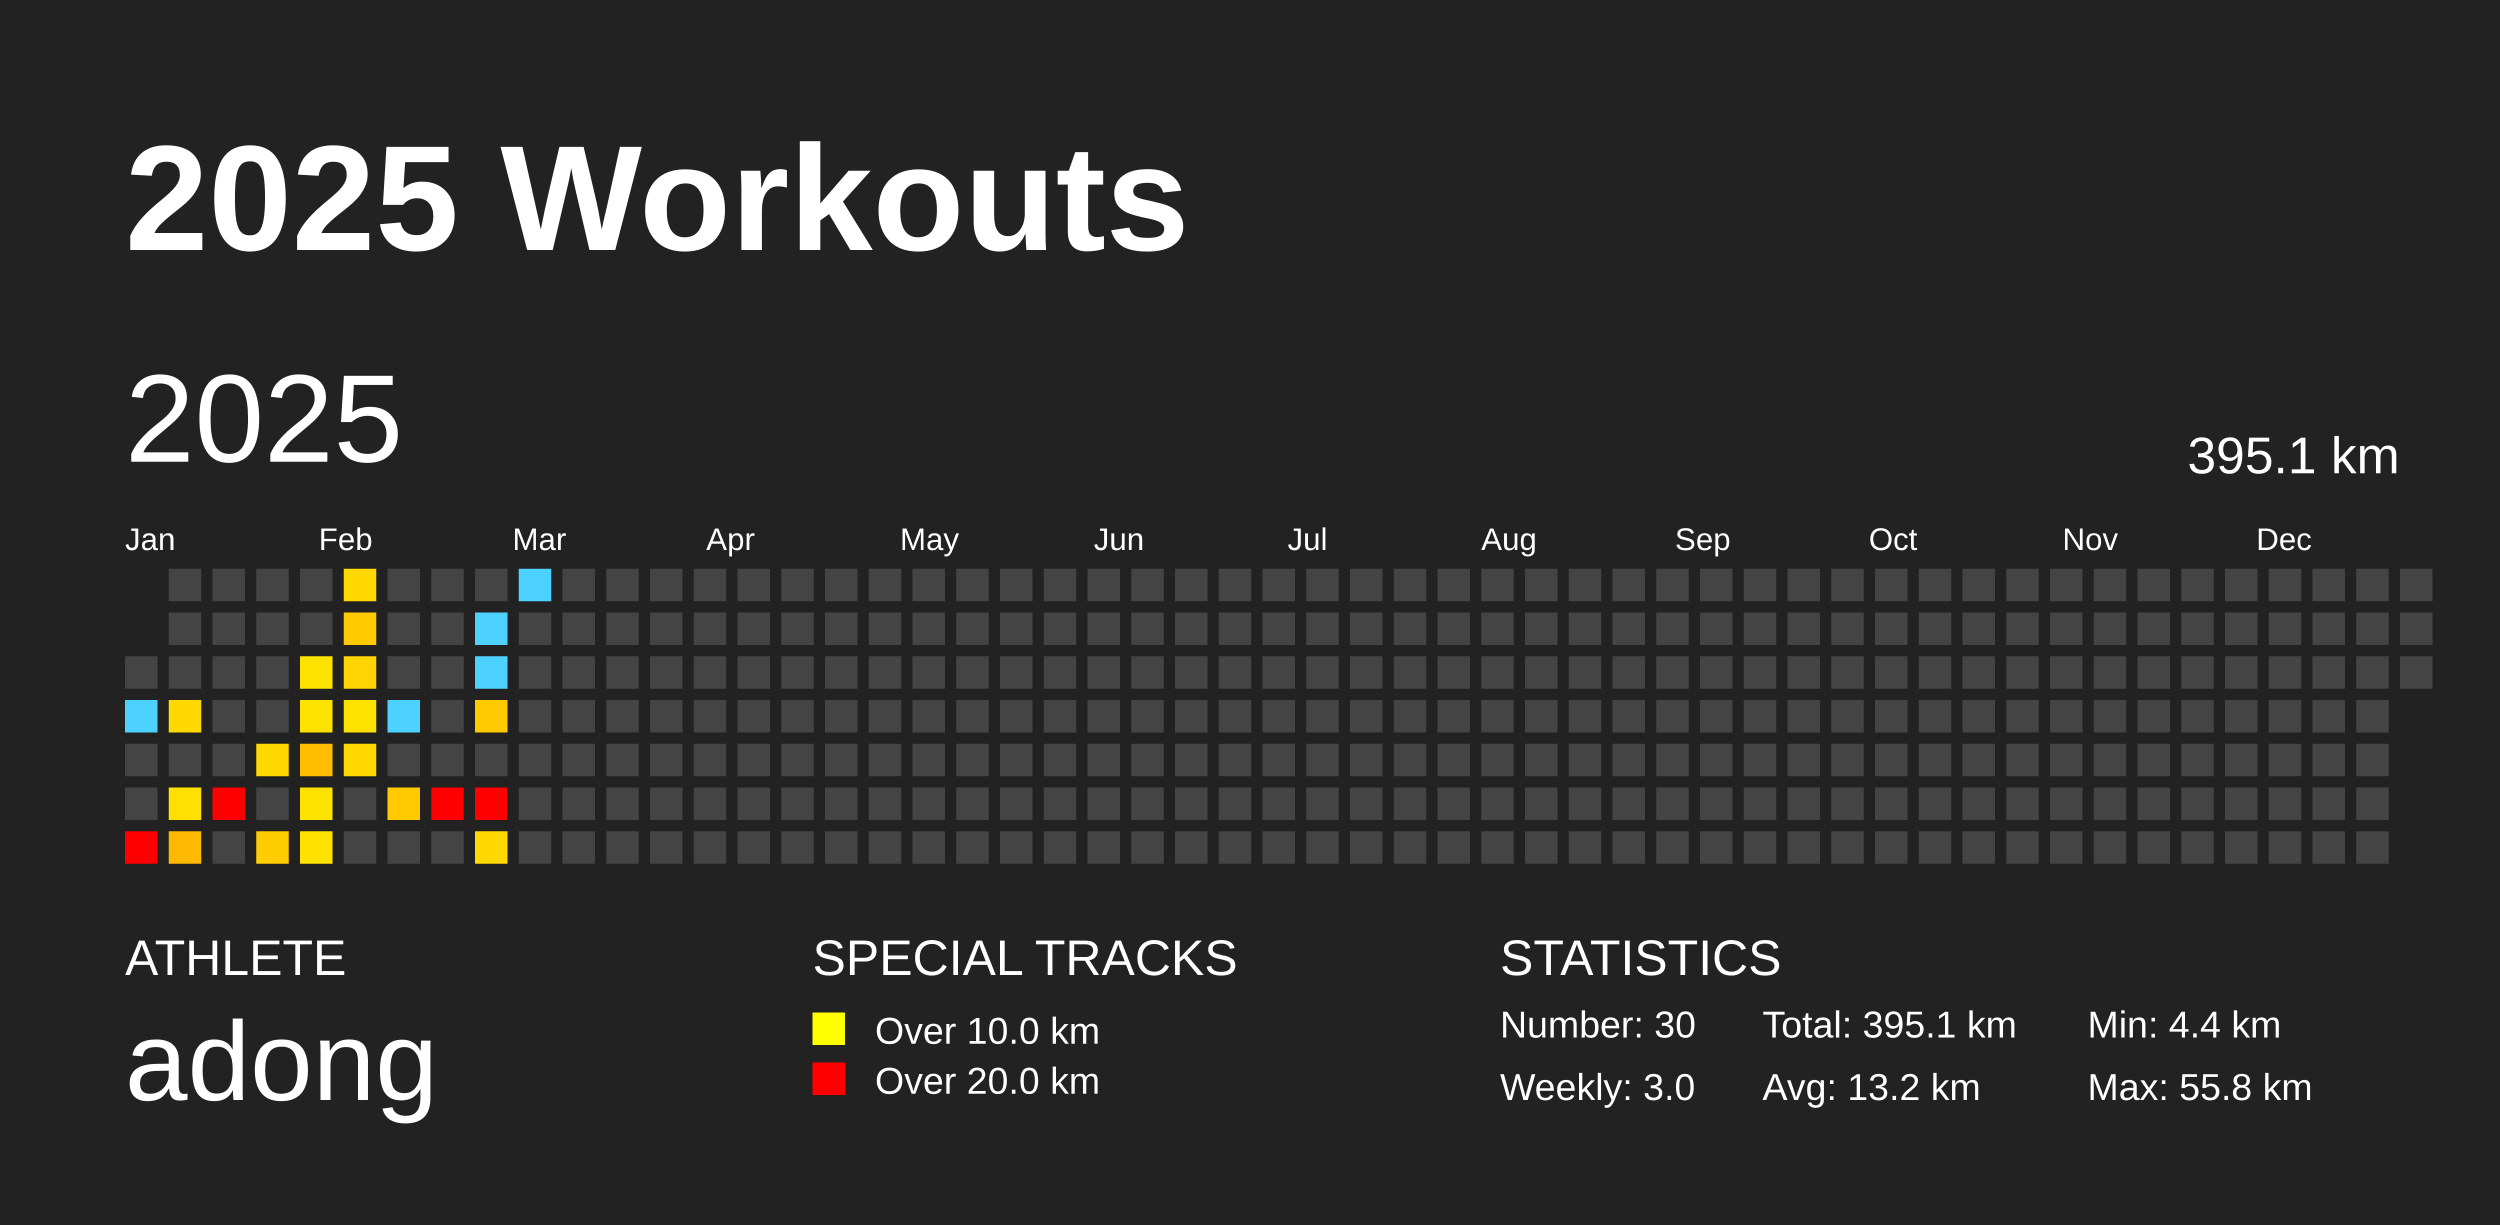
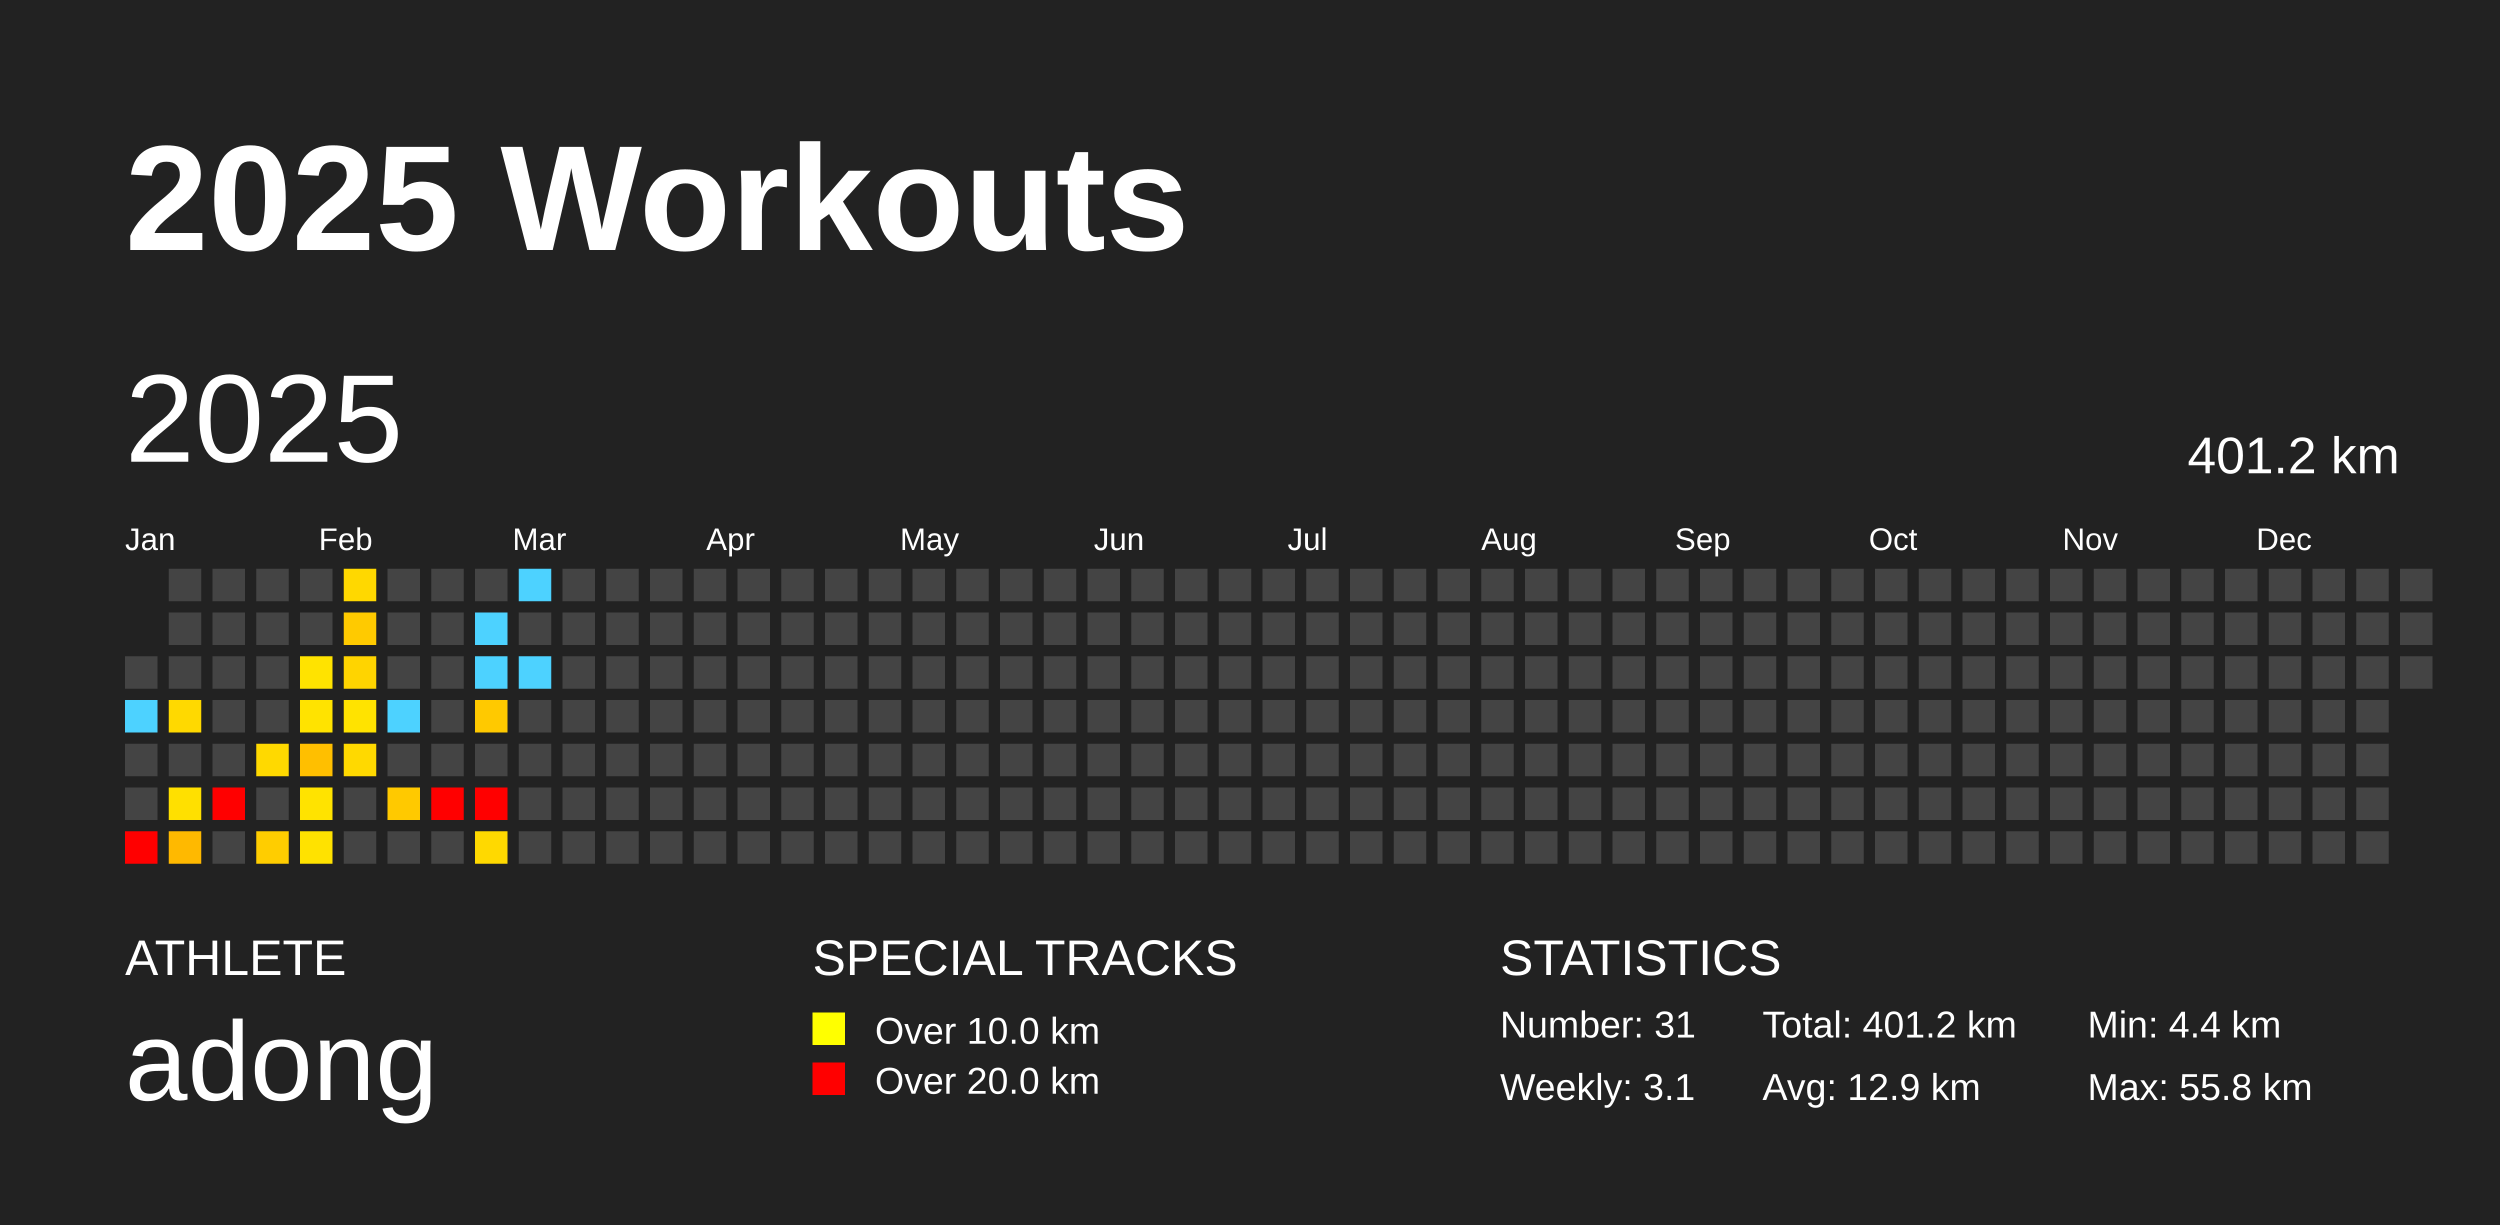
<svg xmlns="http://www.w3.org/2000/svg" baseProfile="full" height="98mm" version="1.1" viewBox="0,0,200,98" width="200mm">
  <defs />
  <rect fill="#222222" height="98" width="200" x="0" y="0" />
  <text fill="#FFFFFF" style="font-size:12px; font-family:Arial; font-weight:bold;" x="10" y="20">2025 Workouts</text>
  <text fill="#FFFFFF" style="font-size:4px; font-family:Arial" x="10" y="78">ATHLETE</text>
  <text fill="#FFFFFF" style="font-size:9px; font-family:Arial" x="10" y="88">adong</text>
  <text fill="#FFFFFF" style="font-size:4px; font-family:Arial" x="65" y="78">SPECIAL TRACKS</text>
  <rect fill="yellow" height="2.6" width="2.6" x="65" y="81" />
  <text fill="#FFFFFF" style="font-size:3px; font-family:Arial" x="70" y="83.5">Over 10.0 km</text>
  <rect fill="red" height="2.6" width="2.6" x="65" y="85" />
  <text fill="#FFFFFF" style="font-size:3px; font-family:Arial" x="70" y="87.5">Over 20.0 km</text>
  <text fill="#FFFFFF" style="font-size:4px; font-family:Arial" x="120" y="78">STATISTICS</text>
-   <text fill="#FFFFFF" style="font-size:3px; font-family:Arial" x="120" y="83">Number: 30</text>
-   <text fill="#FFFFFF" style="font-size:3px; font-family:Arial" x="120" y="88">Weekly: 3.0</text>
-   <text fill="#FFFFFF" style="font-size:3px; font-family:Arial" x="141" y="83">Total: 395.1 km</text>
-   <text fill="#FFFFFF" style="font-size:3px; font-family:Arial" x="141" y="88">Avg: 13.2 km</text>
+   <text fill="#FFFFFF" style="font-size:3px; font-family:Arial" x="120" y="83">Number: 31</text>
+   <text fill="#FFFFFF" style="font-size:3px; font-family:Arial" x="120" y="88">Weekly: 3.1</text>
+   <text fill="#FFFFFF" style="font-size:3px; font-family:Arial" x="141" y="83">Total: 401.2 km</text>
+   <text fill="#FFFFFF" style="font-size:3px; font-family:Arial" x="141" y="88">Avg: 12.9 km</text>
  <text fill="#FFFFFF" style="font-size:3px; font-family:Arial" x="167" y="83">Min: 4.4 km</text>
  <text fill="#FFFFFF" style="font-size:3px; font-family:Arial" x="167" y="88">Max: 55.8 km</text>
  <text dominant-baseline="hanging" fill="#FFFFFF" style="font-size:10.0px; font-family:Arial;" x="10" y="30">2025</text>
-   <text dominant-baseline="hanging" fill="#FFFFFF" style="font-size:4.125px; font-family:Arial;" x="175" y="35">395.1 km</text>
+   <text dominant-baseline="hanging" fill="#FFFFFF" style="font-size:4.125px; font-family:Arial;" x="175" y="35">401.2 km</text>
  <text fill="#FFFFFF" style="font-size:2.5px; font-family:Arial" x="10.0" y="44">Jan</text>
  <text fill="#FFFFFF" style="font-size:2.5px; font-family:Arial" x="25.5" y="44">Feb</text>
  <text fill="#FFFFFF" style="font-size:2.5px; font-family:Arial" x="41.0" y="44">Mar</text>
  <text fill="#FFFFFF" style="font-size:2.5px; font-family:Arial" x="56.5" y="44">Apr</text>
  <text fill="#FFFFFF" style="font-size:2.5px; font-family:Arial" x="72.0" y="44">May</text>
  <text fill="#FFFFFF" style="font-size:2.5px; font-family:Arial" x="87.5" y="44">Jun</text>
  <text fill="#FFFFFF" style="font-size:2.5px; font-family:Arial" x="103.0" y="44">Jul</text>
  <text fill="#FFFFFF" style="font-size:2.5px; font-family:Arial" x="118.5" y="44">Aug</text>
  <text fill="#FFFFFF" style="font-size:2.5px; font-family:Arial" x="134.0" y="44">Sep</text>
  <text fill="#FFFFFF" style="font-size:2.5px; font-family:Arial" x="149.5" y="44">Oct</text>
  <text fill="#FFFFFF" style="font-size:2.5px; font-family:Arial" x="165.0" y="44">Nov</text>
  <text fill="#FFFFFF" style="font-size:2.5px; font-family:Arial" x="180.5" y="44">Dec</text>
  <rect fill="#444444" height="2.6" width="2.6" x="10.0" y="52.5" />
  <rect fill="#4dd2ff" height="2.6" width="2.6" x="10.0" y="56.0" />
  <rect fill="#444444" height="2.6" width="2.6" x="10.0" y="59.5" />
  <rect fill="#444444" height="2.6" width="2.6" x="10.0" y="63.0" />
  <rect fill="red" height="2.6" width="2.6" x="10.0" y="66.5" />
  <rect fill="#444444" height="2.6" width="2.6" x="13.5" y="45.5" />
  <rect fill="#444444" height="2.6" width="2.6" x="13.5" y="49.0" />
  <rect fill="#444444" height="2.6" width="2.6" x="13.5" y="52.5" />
  <rect fill="#ffd900" height="2.6" width="2.6" x="13.5" y="56.0" />
  <rect fill="#444444" height="2.6" width="2.6" x="13.5" y="59.5" />
  <rect fill="#ffe000" height="2.6" width="2.6" x="13.5" y="63.0" />
  <rect fill="#ffb900" height="2.6" width="2.6" x="13.5" y="66.5" />
  <rect fill="#444444" height="2.6" width="2.6" x="17.0" y="45.5" />
  <rect fill="#444444" height="2.6" width="2.6" x="17.0" y="49.0" />
  <rect fill="#444444" height="2.6" width="2.6" x="17.0" y="52.5" />
  <rect fill="#444444" height="2.6" width="2.6" x="17.0" y="56.0" />
  <rect fill="#444444" height="2.6" width="2.6" x="17.0" y="59.5" />
  <rect fill="red" height="2.6" width="2.6" x="17.0" y="63.0" />
  <rect fill="#444444" height="2.6" width="2.6" x="17.0" y="66.5" />
  <rect fill="#444444" height="2.6" width="2.6" x="20.5" y="45.5" />
  <rect fill="#444444" height="2.6" width="2.6" x="20.5" y="49.0" />
  <rect fill="#444444" height="2.6" width="2.6" x="20.5" y="52.5" />
  <rect fill="#444444" height="2.6" width="2.6" x="20.5" y="56.0" />
  <rect fill="#ffd900" height="2.6" width="2.6" x="20.5" y="59.5" />
  <rect fill="#444444" height="2.6" width="2.6" x="20.5" y="63.0" />
  <rect fill="#ffcd00" height="2.6" width="2.6" x="20.5" y="66.5" />
  <rect fill="#444444" height="2.6" width="2.6" x="24.0" y="45.5" />
  <rect fill="#444444" height="2.6" width="2.6" x="24.0" y="49.0" />
  <rect fill="#ffe300" height="2.6" width="2.6" x="24.0" y="52.5" />
  <rect fill="#ffe300" height="2.6" width="2.6" x="24.0" y="56.0" />
  <rect fill="#ffbf00" height="2.6" width="2.6" x="24.0" y="59.5" />
  <rect fill="#ffe300" height="2.6" width="2.6" x="24.0" y="63.0" />
  <rect fill="#ffe200" height="2.6" width="2.6" x="24.0" y="66.5" />
  <rect fill="#ffd800" height="2.6" width="2.6" x="27.5" y="45.5" />
  <rect fill="#ffca00" height="2.6" width="2.6" x="27.5" y="49.0" />
  <rect fill="#ffd400" height="2.6" width="2.6" x="27.5" y="52.5" />
  <rect fill="#ffe300" height="2.6" width="2.6" x="27.5" y="56.0" />
  <rect fill="#ffd900" height="2.6" width="2.6" x="27.5" y="59.5" />
  <rect fill="#444444" height="2.6" width="2.6" x="27.5" y="63.0" />
  <rect fill="#444444" height="2.6" width="2.6" x="27.5" y="66.5" />
  <rect fill="#444444" height="2.6" width="2.6" x="31.0" y="45.5" />
  <rect fill="#444444" height="2.6" width="2.6" x="31.0" y="49.0" />
  <rect fill="#444444" height="2.6" width="2.6" x="31.0" y="52.5" />
  <rect fill="#4dd2ff" height="2.6" width="2.6" x="31.0" y="56.0" />
  <rect fill="#444444" height="2.6" width="2.6" x="31.0" y="59.5" />
  <rect fill="#ffc900" height="2.6" width="2.6" x="31.0" y="63.0" />
  <rect fill="#444444" height="2.6" width="2.6" x="31.0" y="66.5" />
  <rect fill="#444444" height="2.6" width="2.6" x="34.5" y="45.5" />
  <rect fill="#444444" height="2.6" width="2.6" x="34.5" y="49.0" />
  <rect fill="#444444" height="2.6" width="2.6" x="34.5" y="52.5" />
  <rect fill="#444444" height="2.6" width="2.6" x="34.5" y="56.0" />
  <rect fill="#444444" height="2.6" width="2.6" x="34.5" y="59.5" />
  <rect fill="red" height="2.6" width="2.6" x="34.5" y="63.0" />
  <rect fill="#444444" height="2.6" width="2.6" x="34.5" y="66.5" />
  <rect fill="#444444" height="2.6" width="2.6" x="38.0" y="45.5" />
  <rect fill="#4dd2ff" height="2.6" width="2.6" x="38.0" y="49.0" />
  <rect fill="#4dd2ff" height="2.6" width="2.6" x="38.0" y="52.5" />
  <rect fill="#ffc900" height="2.6" width="2.6" x="38.0" y="56.0" />
  <rect fill="#444444" height="2.6" width="2.6" x="38.0" y="59.5" />
  <rect fill="red" height="2.6" width="2.6" x="38.0" y="63.0" />
  <rect fill="#ffd900" height="2.6" width="2.6" x="38.0" y="66.5" />
  <rect fill="#4dd2ff" height="2.6" width="2.6" x="41.5" y="45.5" />
  <rect fill="#444444" height="2.6" width="2.6" x="41.5" y="49.0" />
-   <rect fill="#444444" height="2.6" width="2.6" x="41.5" y="52.5" />
+   <rect fill="#4dd2ff" height="2.6" width="2.6" x="41.5" y="52.5" />
  <rect fill="#444444" height="2.6" width="2.6" x="41.5" y="56.0" />
  <rect fill="#444444" height="2.6" width="2.6" x="41.5" y="59.5" />
  <rect fill="#444444" height="2.6" width="2.6" x="41.5" y="63.0" />
  <rect fill="#444444" height="2.6" width="2.6" x="41.5" y="66.5" />
  <rect fill="#444444" height="2.6" width="2.6" x="45.0" y="45.5" />
  <rect fill="#444444" height="2.6" width="2.6" x="45.0" y="49.0" />
  <rect fill="#444444" height="2.6" width="2.6" x="45.0" y="52.5" />
  <rect fill="#444444" height="2.6" width="2.6" x="45.0" y="56.0" />
  <rect fill="#444444" height="2.6" width="2.6" x="45.0" y="59.5" />
  <rect fill="#444444" height="2.6" width="2.6" x="45.0" y="63.0" />
  <rect fill="#444444" height="2.6" width="2.6" x="45.0" y="66.5" />
  <rect fill="#444444" height="2.6" width="2.6" x="48.5" y="45.5" />
  <rect fill="#444444" height="2.6" width="2.6" x="48.5" y="49.0" />
  <rect fill="#444444" height="2.6" width="2.6" x="48.5" y="52.5" />
  <rect fill="#444444" height="2.6" width="2.6" x="48.5" y="56.0" />
  <rect fill="#444444" height="2.6" width="2.6" x="48.5" y="59.5" />
  <rect fill="#444444" height="2.6" width="2.6" x="48.5" y="63.0" />
  <rect fill="#444444" height="2.6" width="2.6" x="48.5" y="66.5" />
  <rect fill="#444444" height="2.6" width="2.6" x="52.0" y="45.5" />
  <rect fill="#444444" height="2.6" width="2.6" x="52.0" y="49.0" />
  <rect fill="#444444" height="2.6" width="2.6" x="52.0" y="52.5" />
  <rect fill="#444444" height="2.6" width="2.6" x="52.0" y="56.0" />
  <rect fill="#444444" height="2.6" width="2.6" x="52.0" y="59.5" />
  <rect fill="#444444" height="2.6" width="2.6" x="52.0" y="63.0" />
  <rect fill="#444444" height="2.6" width="2.6" x="52.0" y="66.5" />
  <rect fill="#444444" height="2.6" width="2.6" x="55.5" y="45.5" />
  <rect fill="#444444" height="2.6" width="2.6" x="55.5" y="49.0" />
  <rect fill="#444444" height="2.6" width="2.6" x="55.5" y="52.5" />
  <rect fill="#444444" height="2.6" width="2.6" x="55.5" y="56.0" />
  <rect fill="#444444" height="2.6" width="2.6" x="55.5" y="59.5" />
  <rect fill="#444444" height="2.6" width="2.6" x="55.5" y="63.0" />
  <rect fill="#444444" height="2.6" width="2.6" x="55.5" y="66.5" />
  <rect fill="#444444" height="2.6" width="2.6" x="59.0" y="45.5" />
  <rect fill="#444444" height="2.6" width="2.6" x="59.0" y="49.0" />
  <rect fill="#444444" height="2.6" width="2.6" x="59.0" y="52.5" />
  <rect fill="#444444" height="2.6" width="2.6" x="59.0" y="56.0" />
  <rect fill="#444444" height="2.6" width="2.6" x="59.0" y="59.5" />
  <rect fill="#444444" height="2.6" width="2.6" x="59.0" y="63.0" />
  <rect fill="#444444" height="2.6" width="2.6" x="59.0" y="66.5" />
  <rect fill="#444444" height="2.6" width="2.6" x="62.5" y="45.5" />
  <rect fill="#444444" height="2.6" width="2.6" x="62.5" y="49.0" />
  <rect fill="#444444" height="2.6" width="2.6" x="62.5" y="52.5" />
  <rect fill="#444444" height="2.6" width="2.6" x="62.5" y="56.0" />
  <rect fill="#444444" height="2.6" width="2.6" x="62.5" y="59.5" />
  <rect fill="#444444" height="2.6" width="2.6" x="62.5" y="63.0" />
  <rect fill="#444444" height="2.6" width="2.6" x="62.5" y="66.5" />
  <rect fill="#444444" height="2.6" width="2.6" x="66.0" y="45.5" />
  <rect fill="#444444" height="2.6" width="2.6" x="66.0" y="49.0" />
  <rect fill="#444444" height="2.6" width="2.6" x="66.0" y="52.5" />
  <rect fill="#444444" height="2.6" width="2.6" x="66.0" y="56.0" />
  <rect fill="#444444" height="2.6" width="2.6" x="66.0" y="59.5" />
  <rect fill="#444444" height="2.6" width="2.6" x="66.0" y="63.0" />
  <rect fill="#444444" height="2.6" width="2.6" x="66.0" y="66.5" />
  <rect fill="#444444" height="2.6" width="2.6" x="69.5" y="45.5" />
  <rect fill="#444444" height="2.6" width="2.6" x="69.5" y="49.0" />
  <rect fill="#444444" height="2.6" width="2.6" x="69.5" y="52.5" />
  <rect fill="#444444" height="2.6" width="2.6" x="69.5" y="56.0" />
  <rect fill="#444444" height="2.6" width="2.6" x="69.5" y="59.5" />
  <rect fill="#444444" height="2.6" width="2.6" x="69.5" y="63.0" />
  <rect fill="#444444" height="2.6" width="2.6" x="69.5" y="66.5" />
  <rect fill="#444444" height="2.6" width="2.6" x="73.0" y="45.5" />
  <rect fill="#444444" height="2.6" width="2.6" x="73.0" y="49.0" />
  <rect fill="#444444" height="2.6" width="2.6" x="73.0" y="52.5" />
  <rect fill="#444444" height="2.6" width="2.6" x="73.0" y="56.0" />
  <rect fill="#444444" height="2.6" width="2.6" x="73.0" y="59.5" />
  <rect fill="#444444" height="2.6" width="2.6" x="73.0" y="63.0" />
  <rect fill="#444444" height="2.6" width="2.6" x="73.0" y="66.5" />
  <rect fill="#444444" height="2.6" width="2.6" x="76.5" y="45.5" />
  <rect fill="#444444" height="2.6" width="2.6" x="76.5" y="49.0" />
  <rect fill="#444444" height="2.6" width="2.6" x="76.5" y="52.5" />
  <rect fill="#444444" height="2.6" width="2.6" x="76.5" y="56.0" />
  <rect fill="#444444" height="2.6" width="2.6" x="76.5" y="59.5" />
  <rect fill="#444444" height="2.6" width="2.6" x="76.5" y="63.0" />
  <rect fill="#444444" height="2.6" width="2.6" x="76.5" y="66.5" />
  <rect fill="#444444" height="2.6" width="2.6" x="80.0" y="45.5" />
  <rect fill="#444444" height="2.6" width="2.6" x="80.0" y="49.0" />
  <rect fill="#444444" height="2.6" width="2.6" x="80.0" y="52.5" />
  <rect fill="#444444" height="2.6" width="2.6" x="80.0" y="56.0" />
  <rect fill="#444444" height="2.6" width="2.6" x="80.0" y="59.5" />
  <rect fill="#444444" height="2.6" width="2.6" x="80.0" y="63.0" />
  <rect fill="#444444" height="2.6" width="2.6" x="80.0" y="66.5" />
  <rect fill="#444444" height="2.6" width="2.6" x="83.5" y="45.5" />
  <rect fill="#444444" height="2.6" width="2.6" x="83.5" y="49.0" />
  <rect fill="#444444" height="2.6" width="2.6" x="83.5" y="52.5" />
  <rect fill="#444444" height="2.6" width="2.6" x="83.5" y="56.0" />
  <rect fill="#444444" height="2.6" width="2.6" x="83.5" y="59.5" />
  <rect fill="#444444" height="2.6" width="2.6" x="83.5" y="63.0" />
  <rect fill="#444444" height="2.6" width="2.6" x="83.5" y="66.5" />
  <rect fill="#444444" height="2.6" width="2.6" x="87.0" y="45.5" />
  <rect fill="#444444" height="2.6" width="2.6" x="87.0" y="49.0" />
  <rect fill="#444444" height="2.6" width="2.6" x="87.0" y="52.5" />
  <rect fill="#444444" height="2.6" width="2.6" x="87.0" y="56.0" />
  <rect fill="#444444" height="2.6" width="2.6" x="87.0" y="59.5" />
  <rect fill="#444444" height="2.6" width="2.6" x="87.0" y="63.0" />
  <rect fill="#444444" height="2.6" width="2.6" x="87.0" y="66.5" />
  <rect fill="#444444" height="2.6" width="2.6" x="90.5" y="45.5" />
  <rect fill="#444444" height="2.6" width="2.6" x="90.5" y="49.0" />
  <rect fill="#444444" height="2.6" width="2.6" x="90.5" y="52.5" />
  <rect fill="#444444" height="2.6" width="2.6" x="90.5" y="56.0" />
  <rect fill="#444444" height="2.6" width="2.6" x="90.5" y="59.5" />
  <rect fill="#444444" height="2.6" width="2.6" x="90.5" y="63.0" />
  <rect fill="#444444" height="2.6" width="2.6" x="90.5" y="66.5" />
  <rect fill="#444444" height="2.6" width="2.6" x="94.0" y="45.5" />
  <rect fill="#444444" height="2.6" width="2.6" x="94.0" y="49.0" />
  <rect fill="#444444" height="2.6" width="2.6" x="94.0" y="52.5" />
  <rect fill="#444444" height="2.6" width="2.6" x="94.0" y="56.0" />
  <rect fill="#444444" height="2.6" width="2.6" x="94.0" y="59.5" />
  <rect fill="#444444" height="2.6" width="2.6" x="94.0" y="63.0" />
  <rect fill="#444444" height="2.6" width="2.6" x="94.0" y="66.5" />
  <rect fill="#444444" height="2.6" width="2.6" x="97.5" y="45.5" />
  <rect fill="#444444" height="2.6" width="2.6" x="97.5" y="49.0" />
  <rect fill="#444444" height="2.6" width="2.6" x="97.5" y="52.5" />
  <rect fill="#444444" height="2.6" width="2.6" x="97.5" y="56.0" />
  <rect fill="#444444" height="2.6" width="2.6" x="97.5" y="59.5" />
  <rect fill="#444444" height="2.6" width="2.6" x="97.5" y="63.0" />
  <rect fill="#444444" height="2.6" width="2.6" x="97.5" y="66.5" />
  <rect fill="#444444" height="2.6" width="2.6" x="101.0" y="45.5" />
  <rect fill="#444444" height="2.6" width="2.6" x="101.0" y="49.0" />
  <rect fill="#444444" height="2.6" width="2.6" x="101.0" y="52.5" />
  <rect fill="#444444" height="2.6" width="2.6" x="101.0" y="56.0" />
  <rect fill="#444444" height="2.6" width="2.6" x="101.0" y="59.5" />
  <rect fill="#444444" height="2.6" width="2.6" x="101.0" y="63.0" />
  <rect fill="#444444" height="2.6" width="2.6" x="101.0" y="66.5" />
  <rect fill="#444444" height="2.6" width="2.6" x="104.5" y="45.5" />
  <rect fill="#444444" height="2.6" width="2.6" x="104.5" y="49.0" />
  <rect fill="#444444" height="2.6" width="2.6" x="104.5" y="52.5" />
  <rect fill="#444444" height="2.6" width="2.6" x="104.5" y="56.0" />
  <rect fill="#444444" height="2.6" width="2.6" x="104.5" y="59.5" />
  <rect fill="#444444" height="2.6" width="2.6" x="104.5" y="63.0" />
  <rect fill="#444444" height="2.6" width="2.6" x="104.5" y="66.5" />
  <rect fill="#444444" height="2.6" width="2.6" x="108.0" y="45.5" />
  <rect fill="#444444" height="2.6" width="2.6" x="108.0" y="49.0" />
  <rect fill="#444444" height="2.6" width="2.6" x="108.0" y="52.5" />
  <rect fill="#444444" height="2.6" width="2.6" x="108.0" y="56.0" />
  <rect fill="#444444" height="2.6" width="2.6" x="108.0" y="59.5" />
  <rect fill="#444444" height="2.6" width="2.6" x="108.0" y="63.0" />
  <rect fill="#444444" height="2.6" width="2.6" x="108.0" y="66.5" />
  <rect fill="#444444" height="2.6" width="2.6" x="111.5" y="45.5" />
  <rect fill="#444444" height="2.6" width="2.6" x="111.5" y="49.0" />
  <rect fill="#444444" height="2.6" width="2.6" x="111.5" y="52.5" />
  <rect fill="#444444" height="2.6" width="2.6" x="111.5" y="56.0" />
  <rect fill="#444444" height="2.6" width="2.6" x="111.5" y="59.5" />
  <rect fill="#444444" height="2.6" width="2.6" x="111.5" y="63.0" />
  <rect fill="#444444" height="2.6" width="2.6" x="111.5" y="66.5" />
  <rect fill="#444444" height="2.6" width="2.6" x="115.0" y="45.5" />
  <rect fill="#444444" height="2.6" width="2.6" x="115.0" y="49.0" />
  <rect fill="#444444" height="2.6" width="2.6" x="115.0" y="52.5" />
  <rect fill="#444444" height="2.6" width="2.6" x="115.0" y="56.0" />
  <rect fill="#444444" height="2.6" width="2.6" x="115.0" y="59.5" />
  <rect fill="#444444" height="2.6" width="2.6" x="115.0" y="63.0" />
  <rect fill="#444444" height="2.6" width="2.6" x="115.0" y="66.5" />
  <rect fill="#444444" height="2.6" width="2.6" x="118.5" y="45.5" />
  <rect fill="#444444" height="2.6" width="2.6" x="118.5" y="49.0" />
  <rect fill="#444444" height="2.6" width="2.6" x="118.5" y="52.5" />
  <rect fill="#444444" height="2.6" width="2.6" x="118.5" y="56.0" />
  <rect fill="#444444" height="2.6" width="2.6" x="118.5" y="59.5" />
  <rect fill="#444444" height="2.6" width="2.6" x="118.5" y="63.0" />
  <rect fill="#444444" height="2.6" width="2.6" x="118.5" y="66.5" />
  <rect fill="#444444" height="2.6" width="2.6" x="122.0" y="45.5" />
  <rect fill="#444444" height="2.6" width="2.6" x="122.0" y="49.0" />
  <rect fill="#444444" height="2.6" width="2.6" x="122.0" y="52.5" />
  <rect fill="#444444" height="2.6" width="2.6" x="122.0" y="56.0" />
  <rect fill="#444444" height="2.6" width="2.6" x="122.0" y="59.5" />
  <rect fill="#444444" height="2.6" width="2.6" x="122.0" y="63.0" />
  <rect fill="#444444" height="2.6" width="2.6" x="122.0" y="66.5" />
  <rect fill="#444444" height="2.6" width="2.6" x="125.5" y="45.5" />
  <rect fill="#444444" height="2.6" width="2.6" x="125.5" y="49.0" />
  <rect fill="#444444" height="2.6" width="2.6" x="125.5" y="52.5" />
  <rect fill="#444444" height="2.6" width="2.6" x="125.5" y="56.0" />
  <rect fill="#444444" height="2.6" width="2.6" x="125.5" y="59.5" />
  <rect fill="#444444" height="2.6" width="2.6" x="125.5" y="63.0" />
  <rect fill="#444444" height="2.6" width="2.6" x="125.5" y="66.5" />
  <rect fill="#444444" height="2.6" width="2.6" x="129.0" y="45.5" />
  <rect fill="#444444" height="2.6" width="2.6" x="129.0" y="49.0" />
  <rect fill="#444444" height="2.6" width="2.6" x="129.0" y="52.5" />
  <rect fill="#444444" height="2.6" width="2.6" x="129.0" y="56.0" />
  <rect fill="#444444" height="2.6" width="2.6" x="129.0" y="59.5" />
  <rect fill="#444444" height="2.6" width="2.6" x="129.0" y="63.0" />
  <rect fill="#444444" height="2.6" width="2.6" x="129.0" y="66.5" />
  <rect fill="#444444" height="2.6" width="2.6" x="132.5" y="45.5" />
  <rect fill="#444444" height="2.6" width="2.6" x="132.5" y="49.0" />
  <rect fill="#444444" height="2.6" width="2.6" x="132.5" y="52.5" />
  <rect fill="#444444" height="2.6" width="2.6" x="132.5" y="56.0" />
  <rect fill="#444444" height="2.6" width="2.6" x="132.5" y="59.5" />
  <rect fill="#444444" height="2.6" width="2.6" x="132.5" y="63.0" />
  <rect fill="#444444" height="2.6" width="2.6" x="132.5" y="66.5" />
  <rect fill="#444444" height="2.6" width="2.6" x="136.0" y="45.5" />
  <rect fill="#444444" height="2.6" width="2.6" x="136.0" y="49.0" />
  <rect fill="#444444" height="2.6" width="2.6" x="136.0" y="52.5" />
  <rect fill="#444444" height="2.6" width="2.6" x="136.0" y="56.0" />
  <rect fill="#444444" height="2.6" width="2.6" x="136.0" y="59.5" />
  <rect fill="#444444" height="2.6" width="2.6" x="136.0" y="63.0" />
  <rect fill="#444444" height="2.6" width="2.6" x="136.0" y="66.5" />
  <rect fill="#444444" height="2.6" width="2.6" x="139.5" y="45.5" />
  <rect fill="#444444" height="2.6" width="2.6" x="139.5" y="49.0" />
  <rect fill="#444444" height="2.6" width="2.6" x="139.5" y="52.5" />
  <rect fill="#444444" height="2.6" width="2.6" x="139.5" y="56.0" />
  <rect fill="#444444" height="2.6" width="2.6" x="139.5" y="59.5" />
  <rect fill="#444444" height="2.6" width="2.6" x="139.5" y="63.0" />
  <rect fill="#444444" height="2.6" width="2.6" x="139.5" y="66.5" />
  <rect fill="#444444" height="2.6" width="2.6" x="143.0" y="45.5" />
  <rect fill="#444444" height="2.6" width="2.6" x="143.0" y="49.0" />
  <rect fill="#444444" height="2.6" width="2.6" x="143.0" y="52.5" />
  <rect fill="#444444" height="2.6" width="2.6" x="143.0" y="56.0" />
  <rect fill="#444444" height="2.6" width="2.6" x="143.0" y="59.5" />
  <rect fill="#444444" height="2.6" width="2.6" x="143.0" y="63.0" />
  <rect fill="#444444" height="2.6" width="2.6" x="143.0" y="66.5" />
  <rect fill="#444444" height="2.6" width="2.6" x="146.5" y="45.5" />
  <rect fill="#444444" height="2.6" width="2.6" x="146.5" y="49.0" />
  <rect fill="#444444" height="2.6" width="2.6" x="146.5" y="52.5" />
  <rect fill="#444444" height="2.6" width="2.6" x="146.5" y="56.0" />
  <rect fill="#444444" height="2.6" width="2.6" x="146.5" y="59.5" />
  <rect fill="#444444" height="2.6" width="2.6" x="146.5" y="63.0" />
  <rect fill="#444444" height="2.6" width="2.6" x="146.5" y="66.5" />
  <rect fill="#444444" height="2.6" width="2.6" x="150.0" y="45.5" />
  <rect fill="#444444" height="2.6" width="2.6" x="150.0" y="49.0" />
  <rect fill="#444444" height="2.6" width="2.6" x="150.0" y="52.5" />
  <rect fill="#444444" height="2.6" width="2.6" x="150.0" y="56.0" />
  <rect fill="#444444" height="2.6" width="2.6" x="150.0" y="59.5" />
  <rect fill="#444444" height="2.6" width="2.6" x="150.0" y="63.0" />
  <rect fill="#444444" height="2.6" width="2.6" x="150.0" y="66.5" />
  <rect fill="#444444" height="2.6" width="2.6" x="153.5" y="45.5" />
  <rect fill="#444444" height="2.6" width="2.6" x="153.5" y="49.0" />
  <rect fill="#444444" height="2.6" width="2.6" x="153.5" y="52.5" />
  <rect fill="#444444" height="2.6" width="2.6" x="153.5" y="56.0" />
  <rect fill="#444444" height="2.6" width="2.6" x="153.5" y="59.5" />
  <rect fill="#444444" height="2.6" width="2.6" x="153.5" y="63.0" />
  <rect fill="#444444" height="2.6" width="2.6" x="153.5" y="66.5" />
  <rect fill="#444444" height="2.6" width="2.6" x="157.0" y="45.5" />
  <rect fill="#444444" height="2.6" width="2.6" x="157.0" y="49.0" />
  <rect fill="#444444" height="2.6" width="2.6" x="157.0" y="52.5" />
  <rect fill="#444444" height="2.6" width="2.6" x="157.0" y="56.0" />
  <rect fill="#444444" height="2.6" width="2.6" x="157.0" y="59.5" />
  <rect fill="#444444" height="2.6" width="2.6" x="157.0" y="63.0" />
  <rect fill="#444444" height="2.6" width="2.6" x="157.0" y="66.5" />
  <rect fill="#444444" height="2.6" width="2.6" x="160.5" y="45.5" />
  <rect fill="#444444" height="2.6" width="2.6" x="160.5" y="49.0" />
  <rect fill="#444444" height="2.6" width="2.6" x="160.5" y="52.5" />
  <rect fill="#444444" height="2.6" width="2.6" x="160.5" y="56.0" />
  <rect fill="#444444" height="2.6" width="2.6" x="160.5" y="59.5" />
  <rect fill="#444444" height="2.6" width="2.6" x="160.5" y="63.0" />
  <rect fill="#444444" height="2.6" width="2.6" x="160.5" y="66.5" />
  <rect fill="#444444" height="2.6" width="2.6" x="164.0" y="45.5" />
  <rect fill="#444444" height="2.6" width="2.6" x="164.0" y="49.0" />
  <rect fill="#444444" height="2.6" width="2.6" x="164.0" y="52.5" />
  <rect fill="#444444" height="2.6" width="2.6" x="164.0" y="56.0" />
  <rect fill="#444444" height="2.6" width="2.6" x="164.0" y="59.5" />
  <rect fill="#444444" height="2.6" width="2.6" x="164.0" y="63.0" />
  <rect fill="#444444" height="2.6" width="2.6" x="164.0" y="66.5" />
  <rect fill="#444444" height="2.6" width="2.6" x="167.5" y="45.5" />
  <rect fill="#444444" height="2.6" width="2.6" x="167.5" y="49.0" />
  <rect fill="#444444" height="2.6" width="2.6" x="167.5" y="52.5" />
  <rect fill="#444444" height="2.6" width="2.6" x="167.5" y="56.0" />
  <rect fill="#444444" height="2.6" width="2.6" x="167.5" y="59.5" />
  <rect fill="#444444" height="2.6" width="2.6" x="167.5" y="63.0" />
  <rect fill="#444444" height="2.6" width="2.6" x="167.5" y="66.5" />
  <rect fill="#444444" height="2.6" width="2.6" x="171.0" y="45.5" />
  <rect fill="#444444" height="2.6" width="2.6" x="171.0" y="49.0" />
  <rect fill="#444444" height="2.6" width="2.6" x="171.0" y="52.5" />
  <rect fill="#444444" height="2.6" width="2.6" x="171.0" y="56.0" />
  <rect fill="#444444" height="2.6" width="2.6" x="171.0" y="59.5" />
  <rect fill="#444444" height="2.6" width="2.6" x="171.0" y="63.0" />
  <rect fill="#444444" height="2.6" width="2.6" x="171.0" y="66.5" />
  <rect fill="#444444" height="2.6" width="2.6" x="174.5" y="45.5" />
  <rect fill="#444444" height="2.6" width="2.6" x="174.5" y="49.0" />
  <rect fill="#444444" height="2.6" width="2.6" x="174.5" y="52.5" />
  <rect fill="#444444" height="2.6" width="2.6" x="174.5" y="56.0" />
  <rect fill="#444444" height="2.6" width="2.6" x="174.5" y="59.5" />
  <rect fill="#444444" height="2.6" width="2.6" x="174.5" y="63.0" />
  <rect fill="#444444" height="2.6" width="2.6" x="174.5" y="66.5" />
  <rect fill="#444444" height="2.6" width="2.6" x="178.0" y="45.5" />
  <rect fill="#444444" height="2.6" width="2.6" x="178.0" y="49.0" />
  <rect fill="#444444" height="2.6" width="2.6" x="178.0" y="52.5" />
  <rect fill="#444444" height="2.6" width="2.6" x="178.0" y="56.0" />
  <rect fill="#444444" height="2.6" width="2.6" x="178.0" y="59.5" />
  <rect fill="#444444" height="2.6" width="2.6" x="178.0" y="63.0" />
  <rect fill="#444444" height="2.6" width="2.6" x="178.0" y="66.5" />
  <rect fill="#444444" height="2.6" width="2.6" x="181.5" y="45.5" />
  <rect fill="#444444" height="2.6" width="2.6" x="181.5" y="49.0" />
  <rect fill="#444444" height="2.6" width="2.6" x="181.5" y="52.5" />
  <rect fill="#444444" height="2.6" width="2.6" x="181.5" y="56.0" />
  <rect fill="#444444" height="2.6" width="2.6" x="181.5" y="59.5" />
  <rect fill="#444444" height="2.6" width="2.6" x="181.5" y="63.0" />
  <rect fill="#444444" height="2.6" width="2.6" x="181.5" y="66.5" />
  <rect fill="#444444" height="2.6" width="2.6" x="185.0" y="45.5" />
  <rect fill="#444444" height="2.6" width="2.6" x="185.0" y="49.0" />
  <rect fill="#444444" height="2.6" width="2.6" x="185.0" y="52.5" />
  <rect fill="#444444" height="2.6" width="2.6" x="185.0" y="56.0" />
  <rect fill="#444444" height="2.6" width="2.6" x="185.0" y="59.5" />
  <rect fill="#444444" height="2.6" width="2.6" x="185.0" y="63.0" />
  <rect fill="#444444" height="2.6" width="2.6" x="185.0" y="66.5" />
  <rect fill="#444444" height="2.6" width="2.6" x="188.5" y="45.5" />
  <rect fill="#444444" height="2.6" width="2.6" x="188.5" y="49.0" />
  <rect fill="#444444" height="2.6" width="2.6" x="188.5" y="52.5" />
  <rect fill="#444444" height="2.6" width="2.6" x="188.5" y="56.0" />
  <rect fill="#444444" height="2.6" width="2.6" x="188.5" y="59.5" />
  <rect fill="#444444" height="2.6" width="2.6" x="188.5" y="63.0" />
  <rect fill="#444444" height="2.6" width="2.6" x="188.5" y="66.5" />
  <rect fill="#444444" height="2.6" width="2.6" x="192.0" y="45.5" />
  <rect fill="#444444" height="2.6" width="2.6" x="192.0" y="49.0" />
  <rect fill="#444444" height="2.6" width="2.6" x="192.0" y="52.5" />
</svg>
